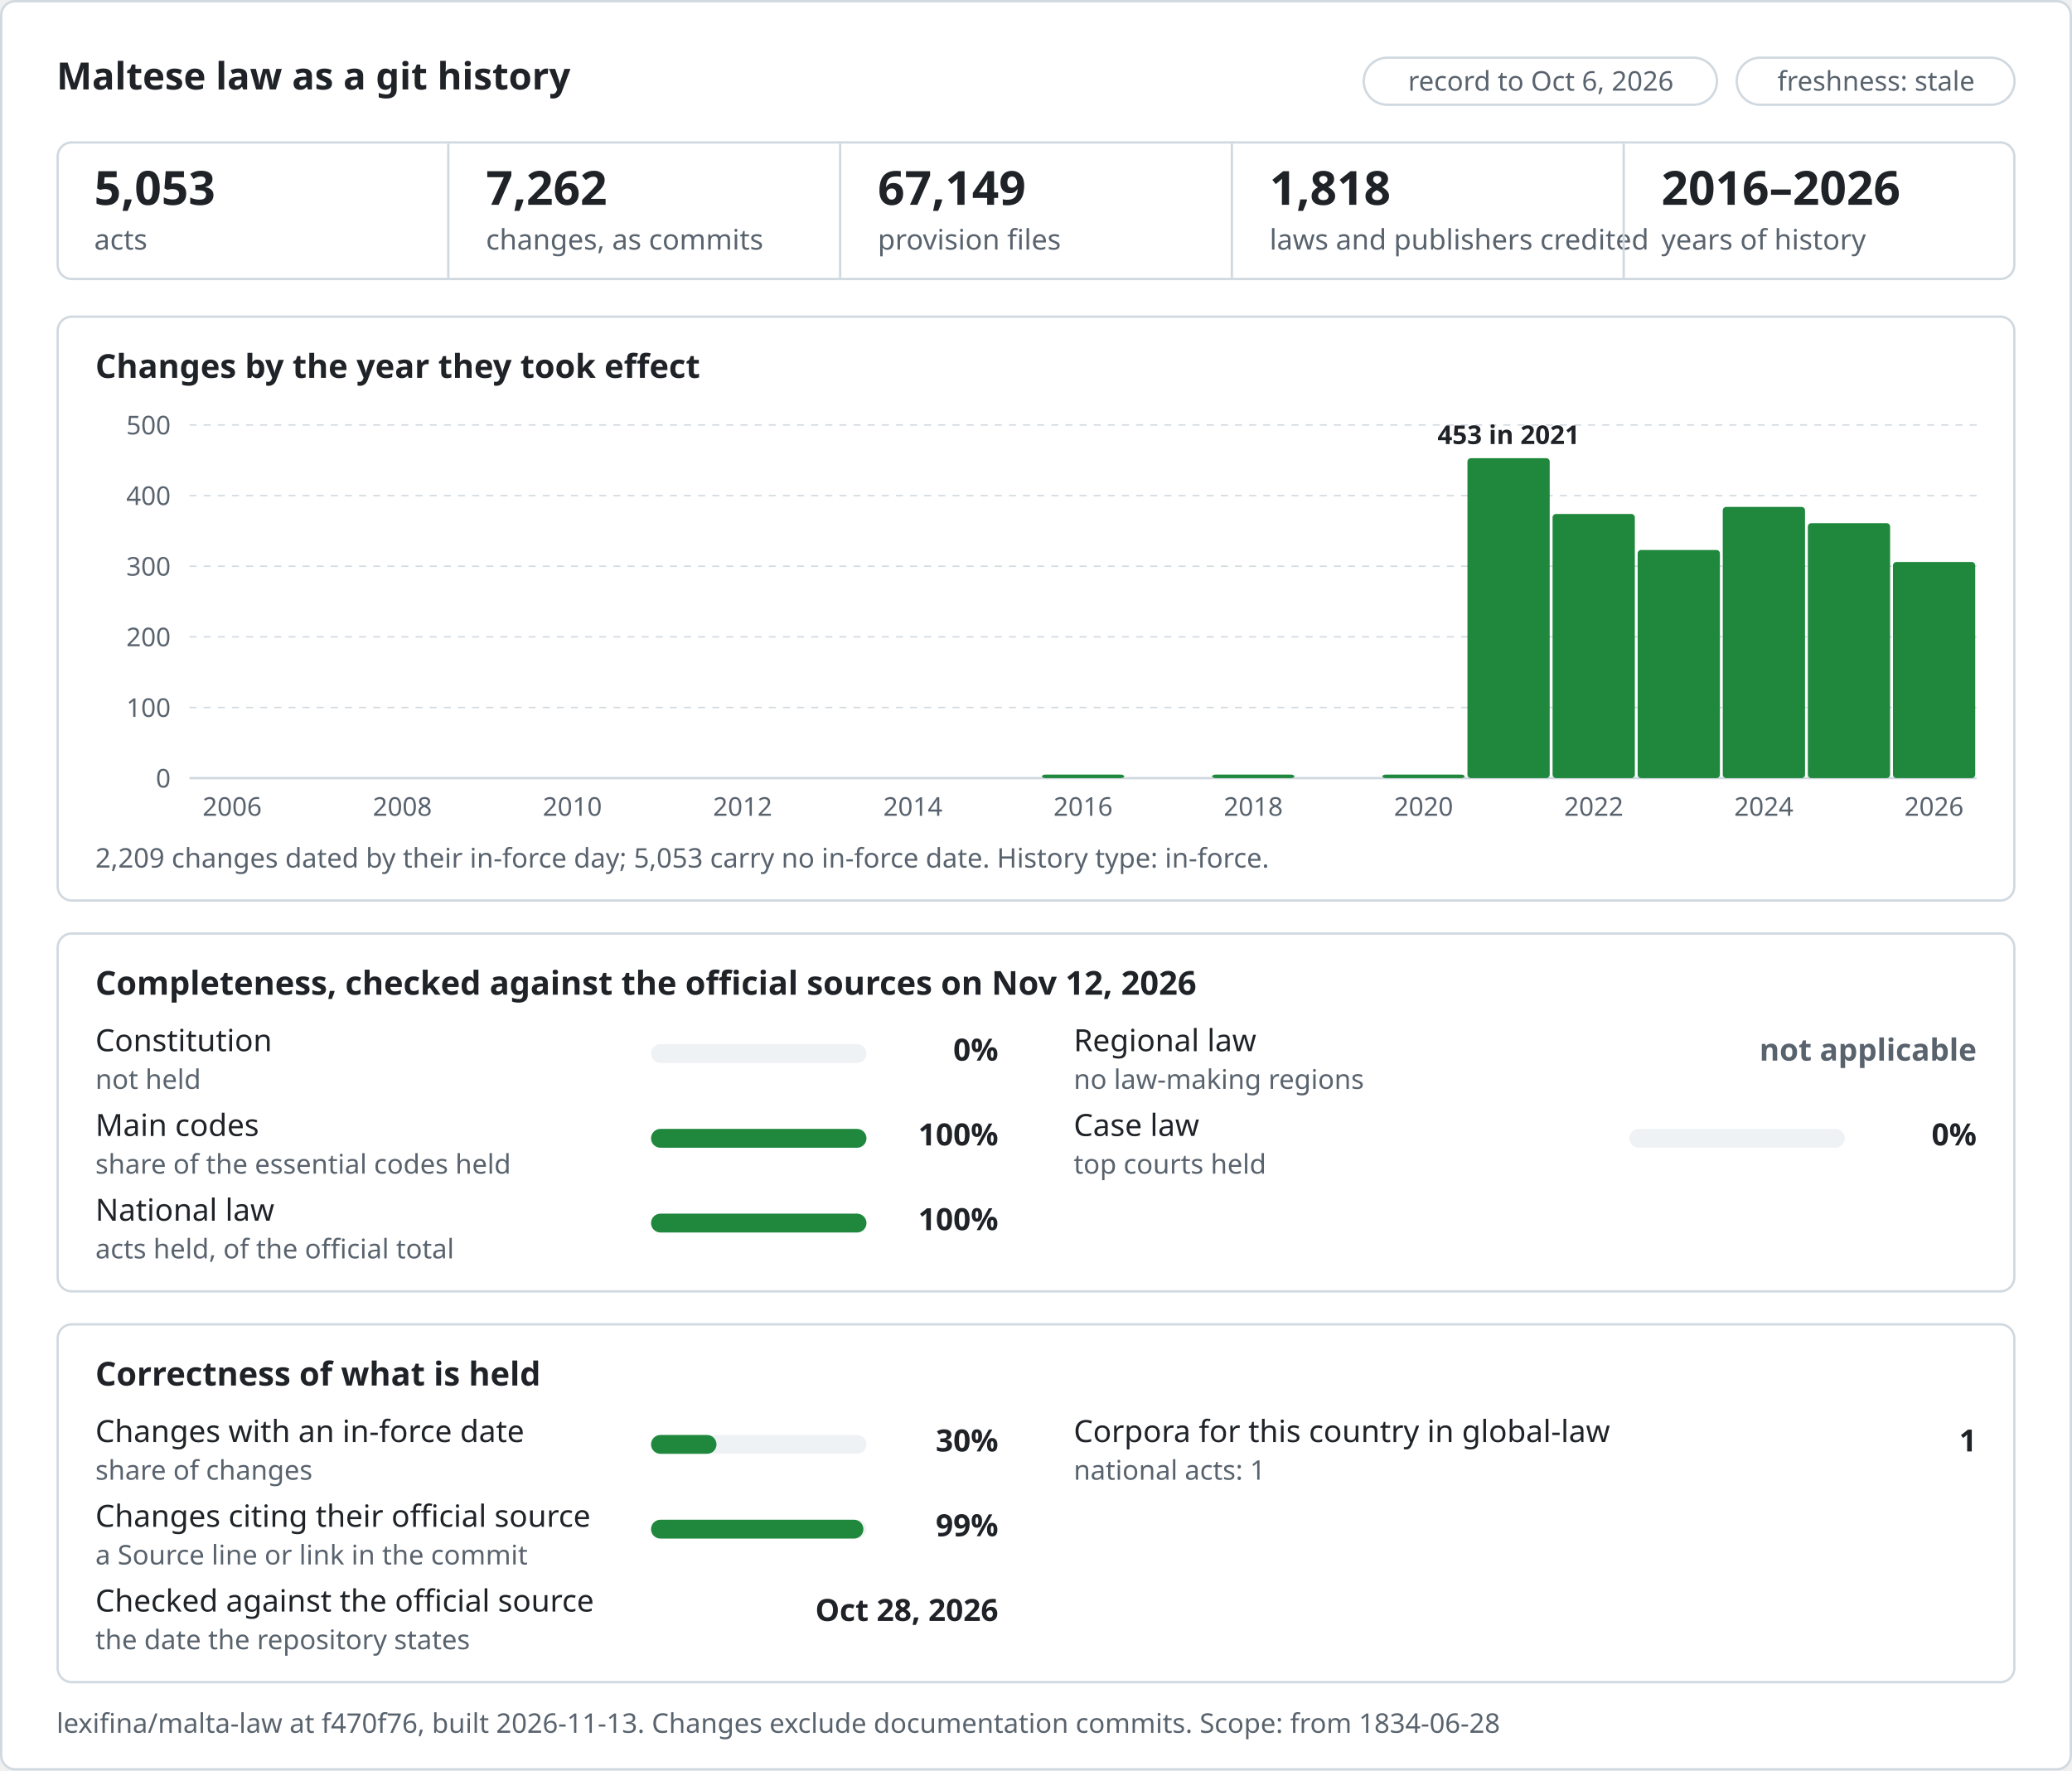
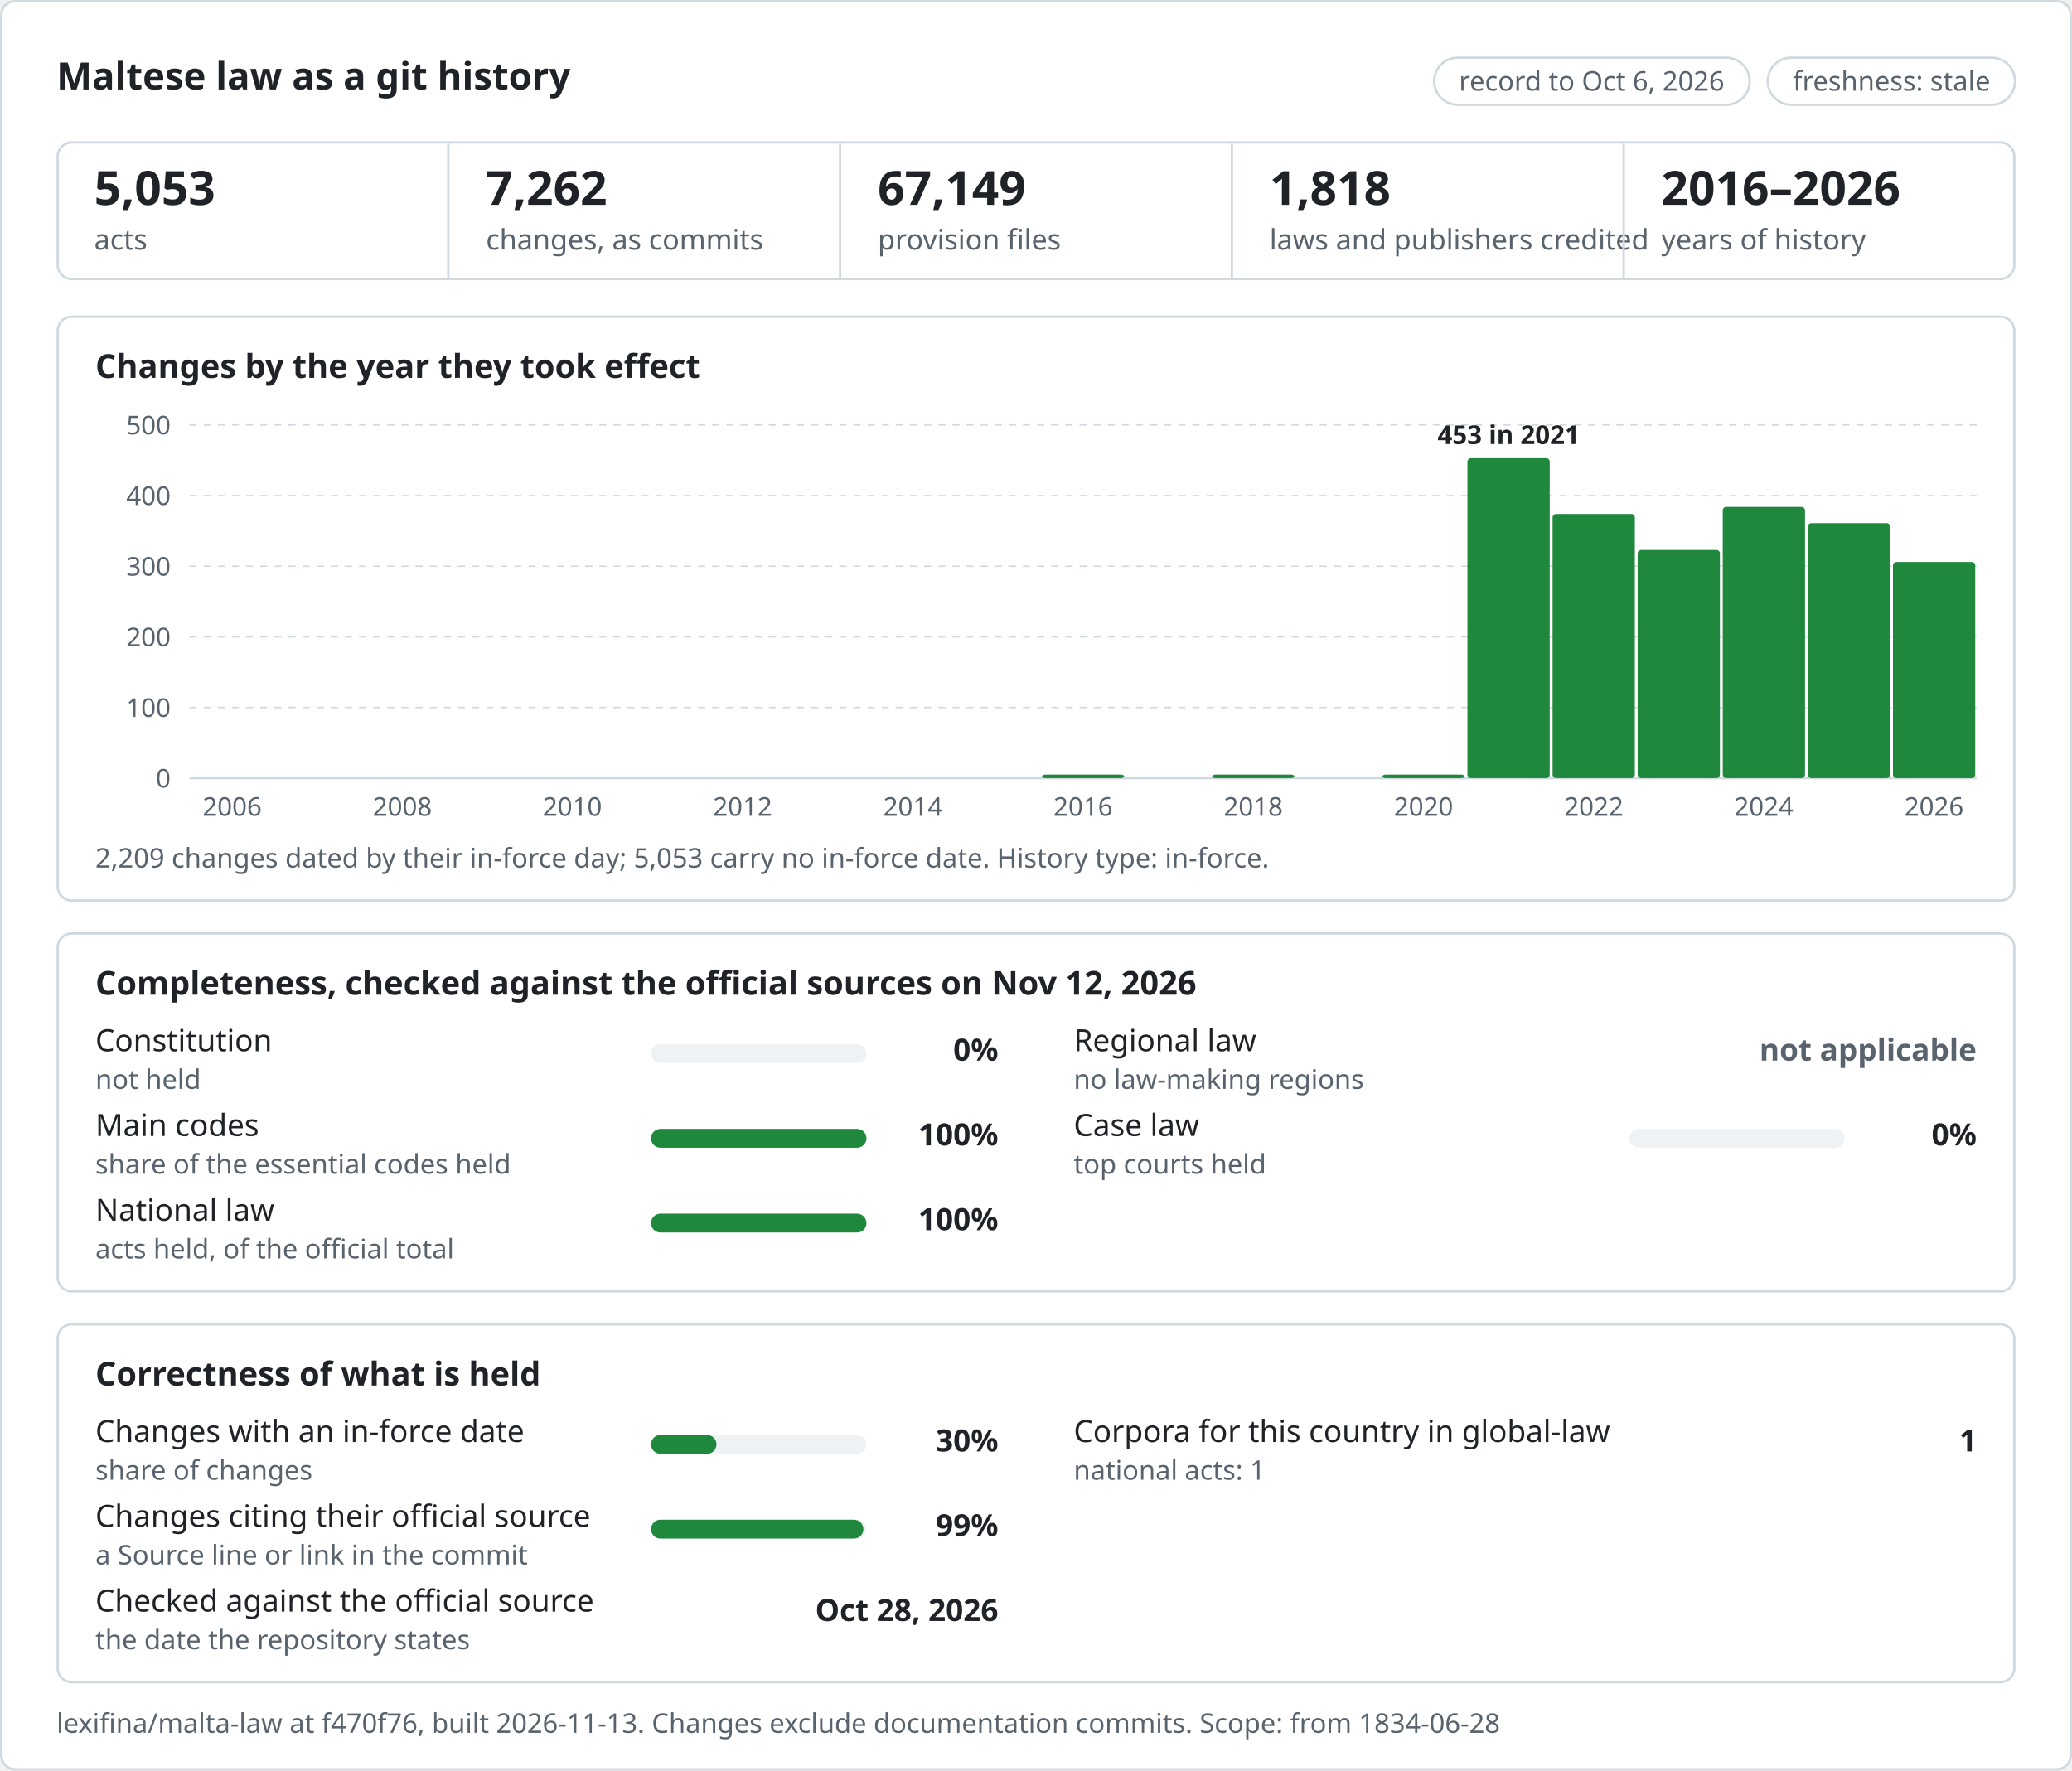
<svg xmlns="http://www.w3.org/2000/svg" width="880" height="752" viewBox="0 0 880 752" font-family="-apple-system,BlinkMacSystemFont,Segoe UI,Noto Sans,Helvetica,Arial,sans-serif">
  <rect x="0.5" y="0.5" width="879" height="751" rx="6" fill="#ffffff" stroke="#d1d9e0" />
  <text x="24" y="38" font-size="16" font-weight="600" fill="#1f2328">Maltese law as a git history</text>
-   <rect x="579.2" y="24.5" width="150" height="20" rx="10" fill="none" stroke="#d1d9e0" />
-   <text x="654.4" y="38.5" font-size="11.5" font-weight="500" text-anchor="middle" fill="#59636e">record to Oct 6, 2026</text>
-   <rect x="737.6" y="24.5" width="118" height="20" rx="10" fill="none" stroke="#d1d9e0" />
-   <text x="796.8" y="38.5" font-size="11.5" font-weight="500" text-anchor="middle" fill="#59636e">freshness: stale</text>
+   <rect x="609.1" y="24.5" width="134" height="20" rx="10" fill="none" stroke="#d1d9e0" />
+   <text x="676.0" y="38.5" font-size="11.5" font-weight="500" text-anchor="middle" fill="#59636e">record to Oct 6, 2026</text>
+   <rect x="750.8" y="24.5" width="105" height="20" rx="10" fill="none" stroke="#d1d9e0" />
+   <text x="803.4" y="38.5" font-size="11.5" font-weight="500" text-anchor="middle" fill="#59636e">freshness: stale</text>
  <rect x="24.5" y="60.5" width="831" height="58" rx="6" fill="#ffffff" stroke="#d1d9e0" />
  <text x="40.0" y="87" font-size="20" font-weight="600" fill="#1f2328">5,053</text>
  <text x="40.0" y="106" font-size="12" fill="#59636e">acts</text>
  <line x1="190.4" y1="61" x2="190.4" y2="118" stroke="#d1d9e0" />
  <text x="206.4" y="87" font-size="20" font-weight="600" fill="#1f2328">7,262</text>
  <text x="206.4" y="106" font-size="12" fill="#59636e">changes, as commits</text>
  <line x1="356.8" y1="61" x2="356.8" y2="118" stroke="#d1d9e0" />
  <text x="372.8" y="87" font-size="20" font-weight="600" fill="#1f2328">67,149</text>
  <text x="372.8" y="106" font-size="12" fill="#59636e">provision files</text>
  <line x1="523.2" y1="61" x2="523.2" y2="118" stroke="#d1d9e0" />
  <text x="539.2" y="87" font-size="20" font-weight="600" fill="#1f2328">1,818</text>
-   <text x="539.2" y="106" font-size="12" fill="#59636e">laws and publishers credited</text>
+   <text x="539.2" y="106" font-size="12" fill="#59636e" textLength="142" lengthAdjust="spacingAndGlyphs">laws and publishers credited</text>
  <line x1="689.6" y1="61" x2="689.6" y2="118" stroke="#d1d9e0" />
  <text x="705.6" y="87" font-size="20" font-weight="600" fill="#1f2328">2016–2026</text>
  <text x="705.6" y="106" font-size="12" fill="#59636e">years of history</text>
  <rect x="24.5" y="134.5" width="831" height="248" rx="6" fill="#ffffff" stroke="#d1d9e0" />
  <text x="40.5" y="160.5" font-size="14" font-weight="600" fill="#1f2328">Changes by the year they took effect</text>
  <line x1="80.5" y1="330.5" x2="839.5" y2="330.5" stroke="#d1d9e0" stroke-width="1" />
  <text x="72.5" y="334.5" font-size="11" text-anchor="end" fill="#59636e">0</text>
  <line x1="80.5" y1="300.5" x2="839.5" y2="300.5" stroke="#d1d9e0" stroke-width="0.6" stroke-dasharray="3 3" />
  <text x="72.5" y="304.5" font-size="11" text-anchor="end" fill="#59636e">100</text>
  <line x1="80.5" y1="270.5" x2="839.5" y2="270.5" stroke="#d1d9e0" stroke-width="0.6" stroke-dasharray="3 3" />
  <text x="72.5" y="274.5" font-size="11" text-anchor="end" fill="#59636e">200</text>
  <line x1="80.5" y1="240.5" x2="839.5" y2="240.5" stroke="#d1d9e0" stroke-width="0.6" stroke-dasharray="3 3" />
  <text x="72.5" y="244.5" font-size="11" text-anchor="end" fill="#59636e">300</text>
  <line x1="80.5" y1="210.5" x2="839.5" y2="210.5" stroke="#d1d9e0" stroke-width="0.6" stroke-dasharray="3 3" />
  <text x="72.5" y="214.5" font-size="11" text-anchor="end" fill="#59636e">400</text>
  <line x1="80.5" y1="180.5" x2="839.5" y2="180.5" stroke="#d1d9e0" stroke-width="0.6" stroke-dasharray="3 3" />
  <text x="72.5" y="184.5" font-size="11" text-anchor="end" fill="#59636e">500</text>
  <text x="98.6" y="346.5" font-size="11" text-anchor="middle" fill="#59636e">2006</text>
  <text x="170.9" y="346.5" font-size="11" text-anchor="middle" fill="#59636e">2008</text>
  <text x="243.1" y="346.5" font-size="11" text-anchor="middle" fill="#59636e">2010</text>
  <text x="315.4" y="346.5" font-size="11" text-anchor="middle" fill="#59636e">2012</text>
  <text x="387.7" y="346.5" font-size="11" text-anchor="middle" fill="#59636e">2014</text>
  <rect x="442.53" y="329.0" width="34.94" height="1.5" rx="1.5" fill="#1f883d" />
  <text x="460.0" y="346.5" font-size="11" text-anchor="middle" fill="#59636e">2016</text>
  <rect x="514.81" y="329.0" width="34.94" height="1.5" rx="1.5" fill="#1f883d" />
  <text x="532.3" y="346.5" font-size="11" text-anchor="middle" fill="#59636e">2018</text>
  <rect x="587.10" y="329.0" width="34.94" height="1.5" rx="1.5" fill="#1f883d" />
  <text x="604.6" y="346.5" font-size="11" text-anchor="middle" fill="#59636e">2020</text>
  <rect x="623.24" y="194.6" width="34.94" height="135.9" rx="1.5" fill="#1f883d" />
  <text x="640.7" y="188.6" font-size="11" font-weight="600" text-anchor="middle" fill="#1f2328">453 in 2021</text>
  <rect x="659.39" y="218.3" width="34.94" height="112.2" rx="1.5" fill="#1f883d" />
  <text x="676.9" y="346.5" font-size="11" text-anchor="middle" fill="#59636e">2022</text>
  <rect x="695.53" y="233.6" width="34.94" height="96.9" rx="1.5" fill="#1f883d" />
  <rect x="731.67" y="215.3" width="34.94" height="115.2" rx="1.5" fill="#1f883d" />
  <text x="749.1" y="346.5" font-size="11" text-anchor="middle" fill="#59636e">2024</text>
  <rect x="767.81" y="222.2" width="34.94" height="108.3" rx="1.5" fill="#1f883d" />
  <rect x="803.96" y="238.7" width="34.94" height="91.8" rx="1.5" fill="#1f883d" />
  <text x="821.4" y="346.5" font-size="11" text-anchor="middle" fill="#59636e">2026</text>
  <text x="40.5" y="368.5" font-size="11.5" fill="#59636e">2,209 changes dated by their in-force day; 5,053 carry no in-force date. History type: in-force.</text>
  <rect x="24.5" y="396.5" width="831" height="152" rx="6" fill="#ffffff" stroke="#d1d9e0" />
  <text x="40.5" y="422.5" font-size="14" font-weight="600" fill="#1f2328">Completeness, checked against the official sources on Nov 12, 2026</text>
  <text x="40.5" y="446.5" font-size="13" fill="#1f2328">Constitution</text>
  <text x="40.5" y="462.5" font-size="11.5" fill="#59636e">not held</text>
  <g>
    <rect x="276.5" y="443.5" width="91.5" height="8" rx="4" fill="#eff2f5" />
  </g>
  <text x="424.0" y="450.5" font-size="13" font-weight="600" text-anchor="end" fill="#1f2328">0%</text>
  <text x="40.5" y="482.5" font-size="13" fill="#1f2328">Main codes</text>
  <text x="40.5" y="498.5" font-size="11.5" fill="#59636e">share of the essential codes held</text>
  <g>
    <rect x="276.5" y="479.5" width="91.5" height="8" rx="4" fill="#eff2f5" />
    <rect x="276.5" y="479.5" width="91.5" height="8" rx="4" fill="#1f883d" />
  </g>
  <text x="424.0" y="486.5" font-size="13" font-weight="600" text-anchor="end" fill="#1f2328">100%</text>
  <text x="40.5" y="518.5" font-size="13" fill="#1f2328">National law</text>
  <text x="40.5" y="534.5" font-size="11.5" fill="#59636e">acts held, of the official total</text>
  <g>
    <rect x="276.5" y="515.5" width="91.5" height="8" rx="4" fill="#eff2f5" />
    <rect x="276.5" y="515.5" width="91.5" height="8" rx="4" fill="#1f883d" />
  </g>
  <text x="424.0" y="522.5" font-size="13" font-weight="600" text-anchor="end" fill="#1f2328">100%</text>
  <text x="456.0" y="446.5" font-size="13" fill="#1f2328">Regional law</text>
  <text x="456.0" y="462.5" font-size="11.5" fill="#59636e">no law-making regions</text>
  <text x="839.5" y="450.5" font-size="13" font-weight="600" text-anchor="end" fill="#59636e">not applicable</text>
  <text x="456.0" y="482.5" font-size="13" fill="#1f2328">Case law</text>
  <text x="456.0" y="498.5" font-size="11.5" fill="#59636e">top courts held</text>
  <g>
    <rect x="692.0" y="479.5" width="91.5" height="8" rx="4" fill="#eff2f5" />
  </g>
  <text x="839.5" y="486.5" font-size="13" font-weight="600" text-anchor="end" fill="#1f2328">0%</text>
  <rect x="24.5" y="562.5" width="831" height="152" rx="6" fill="#ffffff" stroke="#d1d9e0" />
  <text x="40.5" y="588.5" font-size="14" font-weight="600" fill="#1f2328">Correctness of what is held</text>
  <text x="40.5" y="612.5" font-size="13" fill="#1f2328">Changes with an in-force date</text>
  <text x="40.5" y="628.5" font-size="11.5" fill="#59636e">share of changes</text>
  <g>
    <rect x="276.5" y="609.5" width="91.5" height="8" rx="4" fill="#eff2f5" />
    <rect x="276.5" y="609.5" width="27.8" height="8" rx="4" fill="#1f883d" />
  </g>
  <text x="424.0" y="616.5" font-size="13" font-weight="600" text-anchor="end" fill="#1f2328">30%</text>
  <text x="40.5" y="648.5" font-size="13" fill="#1f2328">Changes citing their official source</text>
  <text x="40.5" y="664.5" font-size="11.5" fill="#59636e">a Source line or link in the commit</text>
  <g>
    <rect x="276.5" y="645.5" width="91.5" height="8" rx="4" fill="#eff2f5" />
    <rect x="276.5" y="645.5" width="90.2" height="8" rx="4" fill="#1f883d" />
  </g>
  <text x="424.0" y="652.5" font-size="13" font-weight="600" text-anchor="end" fill="#1f2328">99%</text>
  <text x="40.5" y="684.5" font-size="13" fill="#1f2328">Checked against the official source</text>
  <text x="40.5" y="700.5" font-size="11.5" fill="#59636e">the date the repository states</text>
  <text x="424.0" y="688.5" font-size="13" font-weight="600" text-anchor="end" fill="#1f2328">Oct 28, 2026</text>
  <text x="456.0" y="612.5" font-size="13" fill="#1f2328">Corpora for this country in global-law</text>
  <text x="456.0" y="628.5" font-size="11.5" fill="#59636e">national acts: 1</text>
  <text x="839.5" y="616.5" font-size="13" font-weight="600" text-anchor="end" fill="#1f2328">1</text>
  <text x="24" y="736" font-size="11.5" fill="#59636e">lexifina/malta-law at f470f76, built 2026-11-13. Changes exclude documentation commits. Scope: from 1834-06-28</text>
</svg>
